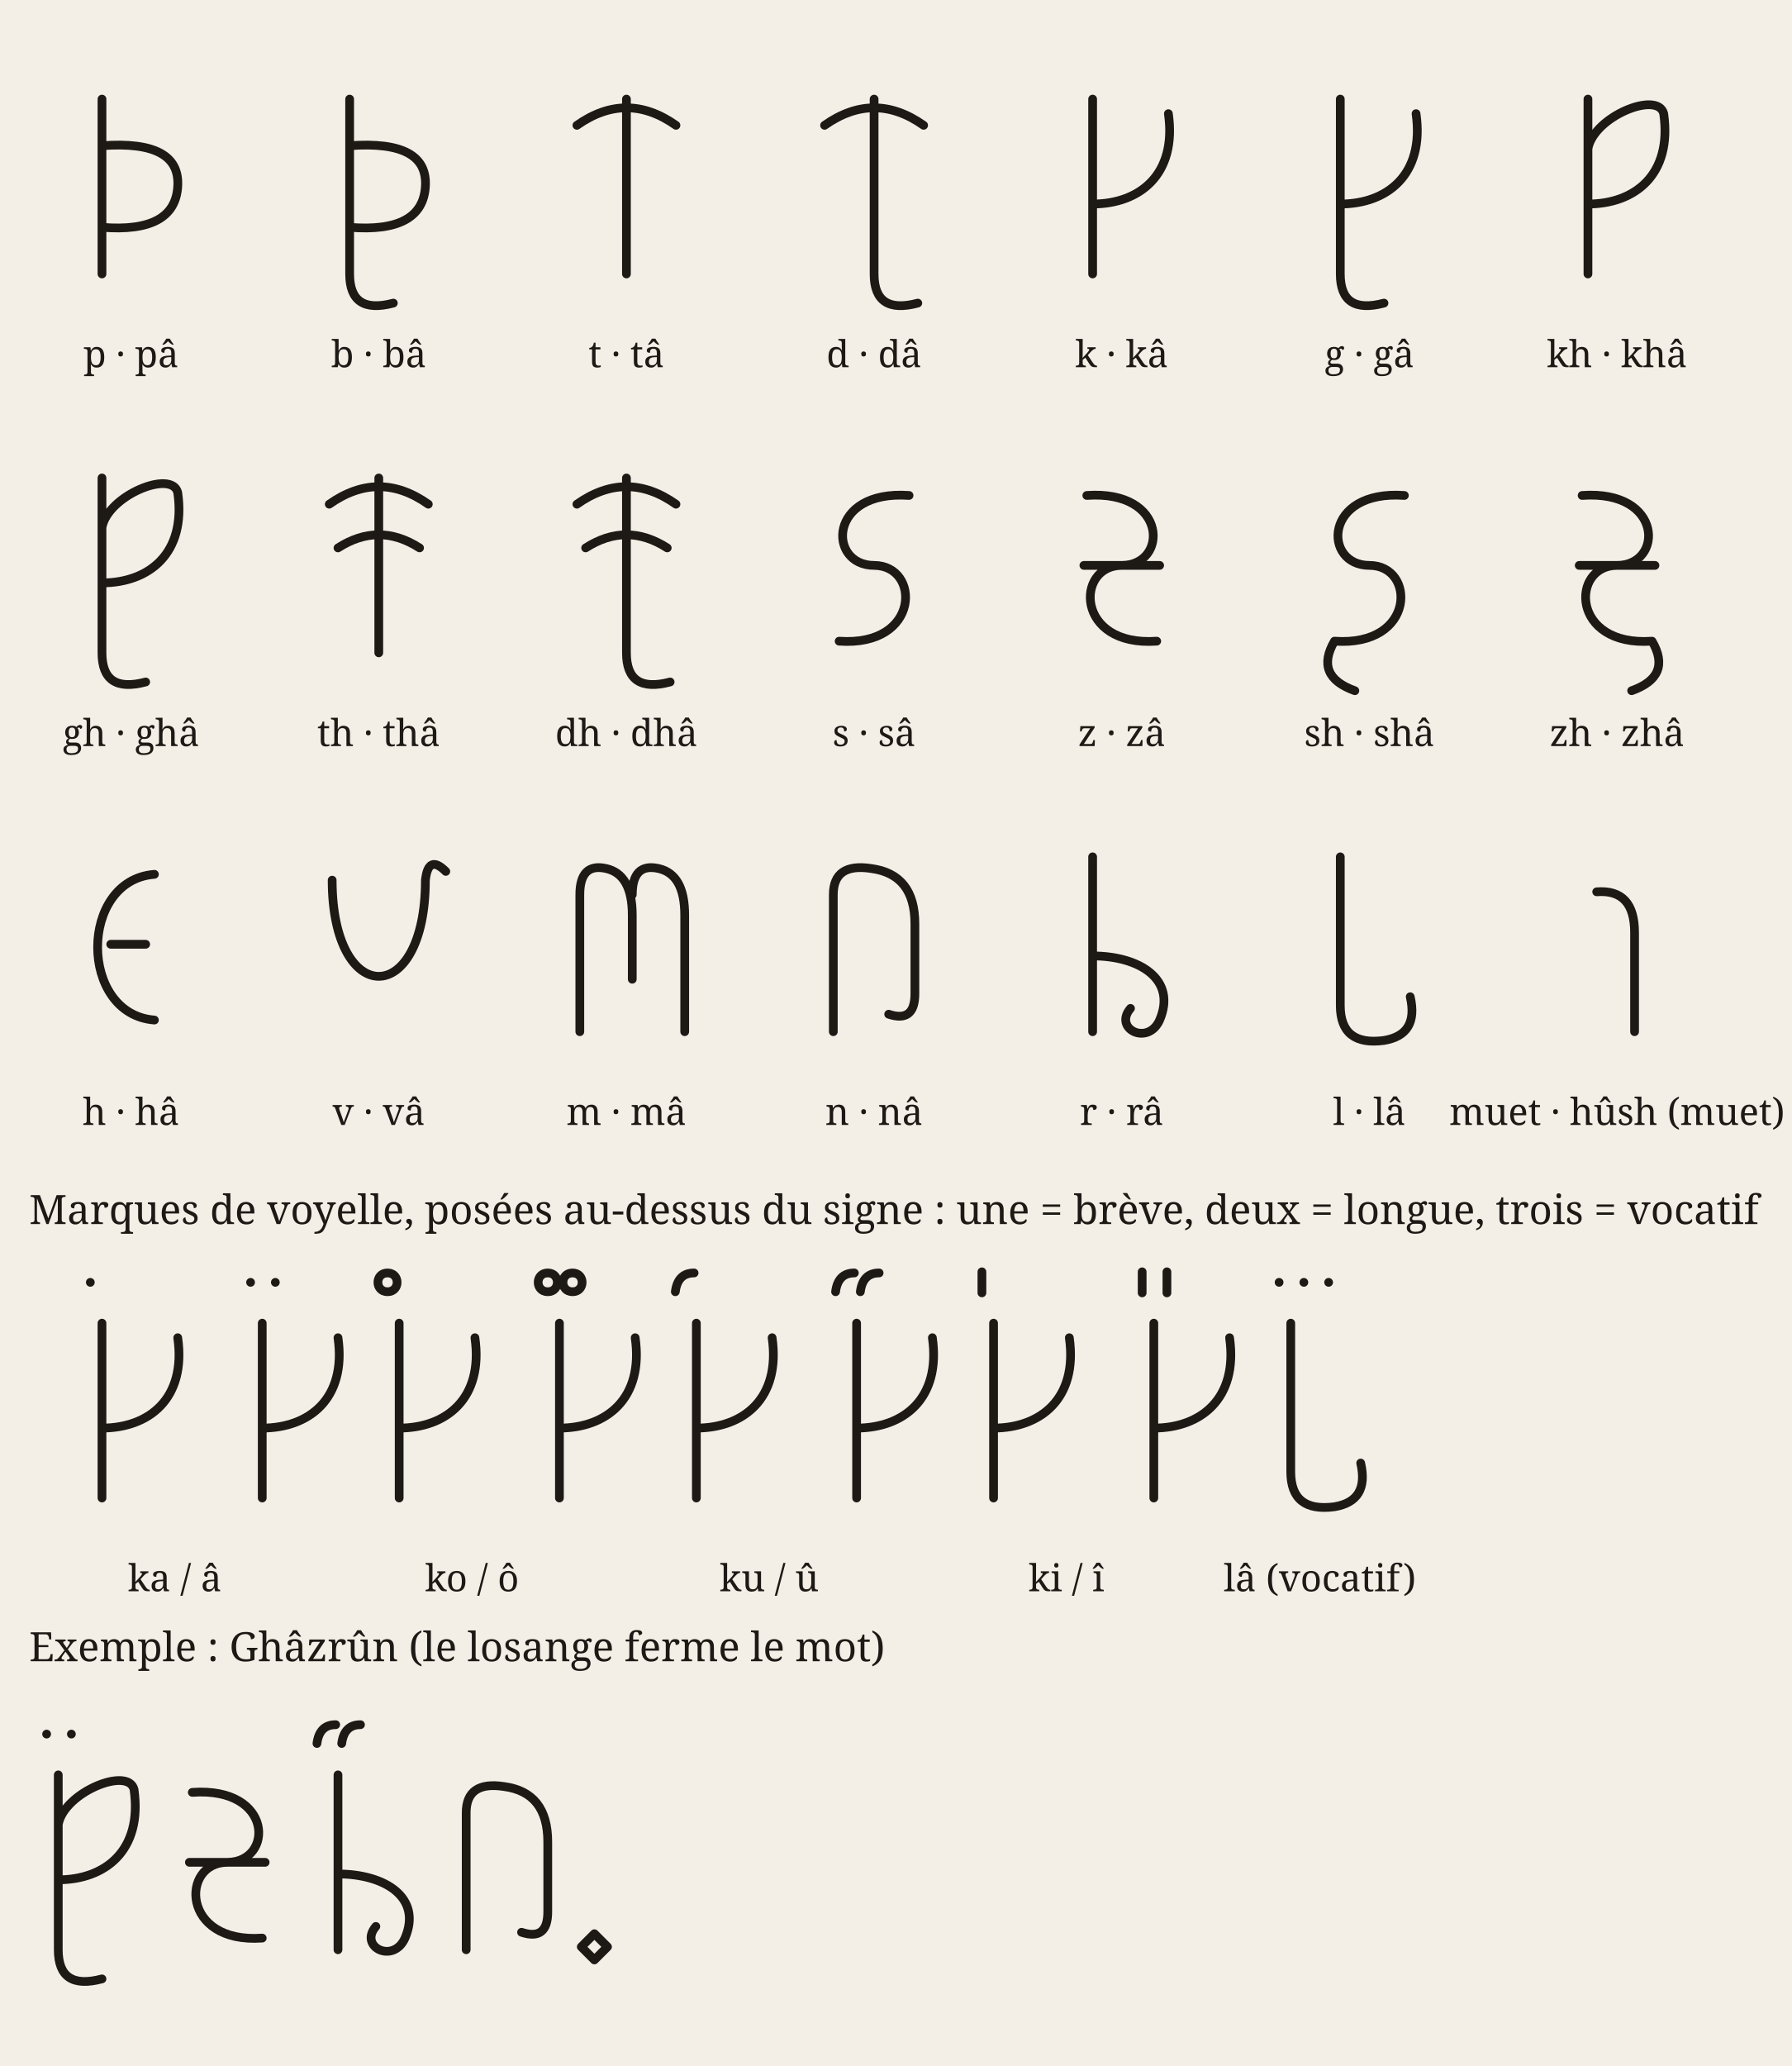
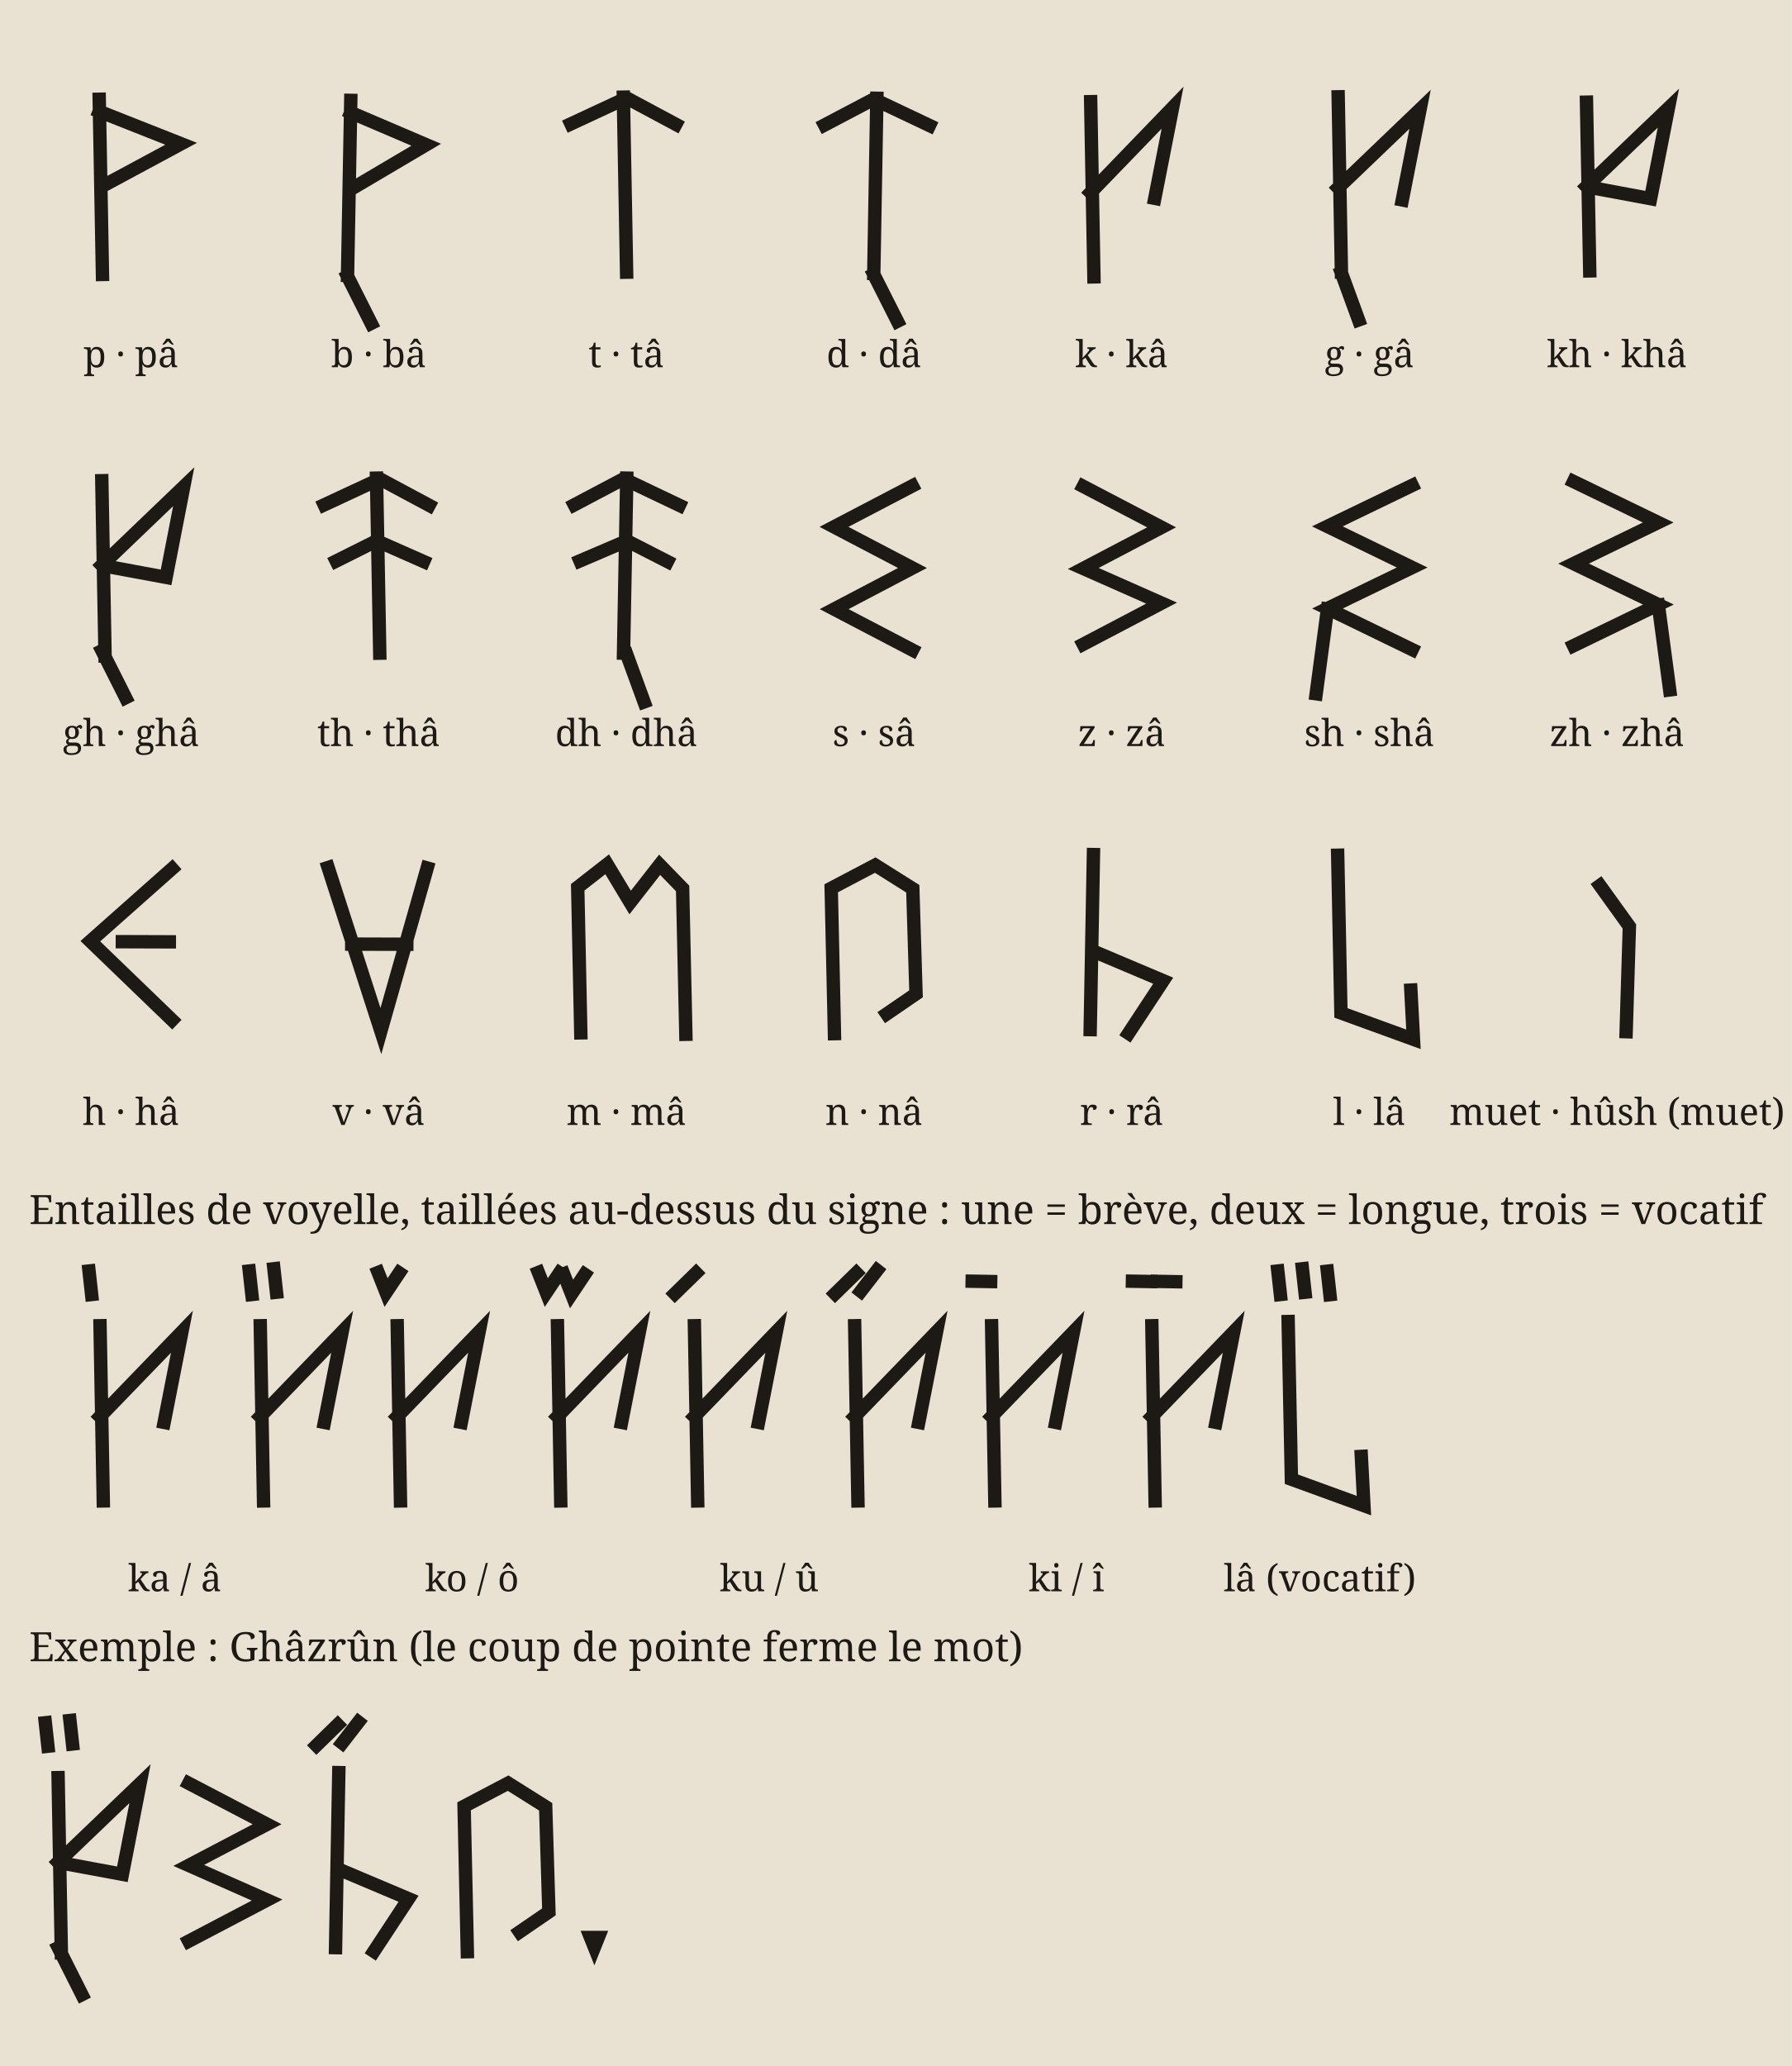
<svg xmlns="http://www.w3.org/2000/svg" viewBox="0 0 1107 1276" width="1107" height="1276">
-   <rect width="100%" height="100%" fill="#f3efe6" />
-   <g fill="none" stroke="#1d1a16" stroke-width="5.40" stroke-linecap="round" stroke-linejoin="round">
-     <path d="M63.0,61.2L63.0,169.2M63.0,90.0Q111.6,86.4 109.8,115.2Q108.0,144.0 63.0,140.4" />
+   <rect width="100%" height="100%" fill="#e9e2d3" />
+   <g fill="none" stroke="#1d1a16" stroke-width="8.28" stroke-linecap="square" stroke-linejoin="miter">
+     <path d="M61.3,61.3L63.3,169.5M61.3,68.8L111.9,88.8L64.9,114.1" />
    <text x="81.0" y="226.8" font-family="serif" font-size="23" text-anchor="middle" fill="#1d1a16" stroke="none">p · pâ</text>
-     <path d="M216.0,61.2L216.0,169.2M216.0,90.0Q264.6,86.4 262.8,115.2Q261.0,144.0 216.0,140.4M216.0,169.2Q216.0,194.4 243.0,187.2" />
+     <path d="M216.7,62.0L214.7,170.1M216.7,69.5L263.3,89.4L220.3,114.8M214.7,170.7L229.3,199.7" />
    <text x="234.0" y="226.8" font-family="serif" font-size="23" text-anchor="middle" fill="#1d1a16" stroke="none">b · bâ</text>
-     <path d="M387.0,61.2L387.0,169.2M356.4,77.4Q387.0,55.8 417.6,77.4" />
+     <path d="M385.1,60.0L387.1,168.1M352.7,76.5L387.1,60.5L417.5,76.8" />
    <text x="387.0" y="226.8" font-family="serif" font-size="23" text-anchor="middle" fill="#1d1a16" stroke="none">t · tâ</text>
-     <path d="M540.0,61.2L540.0,169.2M509.4,77.4Q540.0,55.8 570.6,77.4M540.0,169.2Q540.0,194.4 567.0,187.2" />
+     <path d="M541.7,60.7L539.8,168.9M509.4,77.2L539.8,61.2L574.2,77.5M539.8,169.5L554.4,198.4" />
    <text x="540.0" y="226.8" font-family="serif" font-size="23" text-anchor="middle" fill="#1d1a16" stroke="none">d · dâ</text>
-     <path d="M675.0,61.2L675.0,169.2M675.0,126.0C703.8,126.0 727.2,108.0 721.8,70.2" />
+     <path d="M673.8,62.8L675.8,171.0M673.8,118.9L724.4,66.5L713.4,122.5" />
    <text x="693.0" y="226.8" font-family="serif" font-size="23" text-anchor="middle" fill="#1d1a16" stroke="none">k · kâ</text>
-     <path d="M828.0,61.2L828.0,169.2M828.0,126.0C856.8,126.0 880.2,108.0 874.8,70.2M828.0,169.2Q828.0,194.4 855.0,187.2" />
+     <path d="M826.7,59.8L828.7,168.0M826.7,116.0L877.3,67.5L866.3,123.5M828.7,168.6L839.3,197.6" />
    <text x="846.0" y="226.8" font-family="serif" font-size="23" text-anchor="middle" fill="#1d1a16" stroke="none">g · gâ</text>
-     <path d="M981.0,61.2L981.0,169.2M981.0,126.0C1009.8,126.0 1033.2,108.0 1027.8,70.2C1024.2,55.8 984.6,72.0 981.0,91.8" />
+     <path d="M980.1,63.1L982.1,167.3M980.1,115.2L1030.7,66.8L1019.7,122.7L982.1,115.7" />
    <text x="999.0" y="226.8" font-family="serif" font-size="23" text-anchor="middle" fill="#1d1a16" stroke="none">kh · khâ</text>
-     <path d="M63.0,295.2L63.0,403.2M63.0,360.0C91.8,360.0 115.2,342.0 109.8,304.2C106.2,289.8 66.6,306.0 63.0,325.8M63.0,403.2Q63.0,428.4 90.0,421.2" />
+     <path d="M62.9,296.9L64.9,405.1M62.9,349.1L113.5,300.6L102.6,356.6L64.9,349.6M63.0,401.9L77.6,430.9" />
    <text x="81.0" y="460.8" font-family="serif" font-size="23" text-anchor="middle" fill="#1d1a16" stroke="none">gh · ghâ</text>
-     <path d="M234.0,295.2L234.0,403.2M203.4,311.4Q234.0,289.8 264.6,311.4M208.8,338.4Q234.0,322.2 259.2,338.4" />
+     <path d="M232.6,295.3L234.6,403.4M200.3,311.8L234.7,295.8L265.1,312.1M207.7,346.5L232.7,334.0L261.7,346.8" />
    <text x="234.0" y="460.8" font-family="serif" font-size="23" text-anchor="middle" fill="#1d1a16" stroke="none">th · thâ</text>
-     <path d="M387.0,295.2L387.0,403.2M356.4,311.4Q387.0,289.8 417.6,311.4M361.8,338.4Q387.0,322.2 412.2,338.4M387.0,403.2Q387.0,428.4 414.0,421.2" />
+     <path d="M387.2,295.3L385.2,403.4M354.8,311.8L385.3,295.7L419.7,312.1M358.3,346.4L387.3,334.0L412.3,346.8M387.3,404.5L397.9,433.5" />
    <text x="387.0" y="460.8" font-family="serif" font-size="23" text-anchor="middle" fill="#1d1a16" stroke="none">dh · dhâ</text>
-     <path d="M561.6,306.0C511.2,302.4 511.2,349.2 540.0,349.2C568.8,349.2 568.8,399.6 518.4,396.0" />
+     <path d="M563.6,300.1L515.2,325.4L563.7,350.8L515.3,376.2L563.7,401.5" />
    <text x="540.0" y="460.8" font-family="serif" font-size="23" text-anchor="middle" fill="#1d1a16" stroke="none">s · sâ</text>
-     <path d="M671.4,306.0C721.8,302.4 721.8,349.2 693.0,349.2C664.2,349.2 664.2,399.6 714.6,396.0M669.6,349.2L716.4,349.2" />
+     <path d="M669.2,300.4L717.6,325.7L669.2,351.1L717.6,372.5L669.2,397.9" />
    <text x="693.0" y="460.8" font-family="serif" font-size="23" text-anchor="middle" fill="#1d1a16" stroke="none">z · zâ</text>
-     <path d="M867.6,306.0C817.2,302.4 817.2,349.2 846.0,349.2C874.8,349.2 874.8,399.6 824.4,396.0Q811.8,417.6 837.0,426.6" />
+     <path d="M872.4,299.8L820.0,325.1L872.4,350.5L820.1,375.8L872.4,401.2M820.1,376.1L813.1,428.5" />
    <text x="846.0" y="460.8" font-family="serif" font-size="23" text-anchor="middle" fill="#1d1a16" stroke="none">sh · shâ</text>
-     <path d="M977.4,306.0C1027.8,302.4 1027.8,349.2 999.0,349.2C970.2,349.2 970.2,399.6 1020.6,396.0M1020.6,396.0Q1033.2,417.6 1008.0,426.6M975.6,349.2L1022.4,349.2" />
+     <path d="M972.1,297.4L1024.4,322.7L972.1,348.1L1024.5,373.4L972.1,398.8M1024.5,373.7L1031.5,426.1" />
    <text x="999.0" y="460.8" font-family="serif" font-size="23" text-anchor="middle" fill="#1d1a16" stroke="none">zh · zhâ</text>
-     <path d="M95.4,540.0C48.6,543.6 48.6,626.4 95.4,630.0M68.4,583.2L90.0,583.2" />
+     <path d="M106.3,536.5L55.8,581.3L106.3,630.0M75.6,581.6L104.6,581.7" />
    <text x="81.0" y="694.8" font-family="serif" font-size="23" text-anchor="middle" fill="#1d1a16" stroke="none">h · hâ</text>
-     <path d="M205.2,543.6C205.2,622.8 262.8,622.8 262.8,543.6Q264.6,527.4 275.4,538.2" />
+     <path d="M202.7,535.8L235.3,636.8L263.9,536.1M217.3,583.1L251.3,583.2" />
    <text x="234.0" y="694.8" font-family="serif" font-size="23" text-anchor="middle" fill="#1d1a16" stroke="none">v · vâ</text>
-     <path d="M358.2,637.2L358.2,552.6Q358.2,532.8 374.4,536.4Q390.6,540.0 390.6,565.2L390.6,604.8M390.6,552.6Q390.6,532.8 406.8,536.4Q423.0,540.0 423.0,565.2L423.0,637.2" />
+     <path d="M358.8,637.9L356.9,548.0L375.1,533.8L389.3,557.4L407.5,534.1L421.7,548.7L423.7,638.8" />
    <text x="387.0" y="694.8" font-family="serif" font-size="23" text-anchor="middle" fill="#1d1a16" stroke="none">m · mâ</text>
-     <path d="M514.8,637.2L514.8,552.6Q514.8,532.8 538.2,536.4Q565.2,540.0 565.2,570.6L565.2,613.8Q565.2,631.8 549.0,626.4" />
+     <path d="M515.5,638.4L513.5,548.6L540.7,534.3L563.9,548.9L565.9,613.8L547.8,626.2" />
    <text x="540.0" y="694.8" font-family="serif" font-size="23" text-anchor="middle" fill="#1d1a16" stroke="none">n · nâ</text>
-     <path d="M675.0,529.2L675.0,637.2M675.0,590.4C703.8,590.4 727.2,604.8 716.4,630.0C709.2,646.2 687.6,635.4 698.4,622.8" />
+     <path d="M675.5,527.8L673.5,635.9M675.5,587.5L718.6,605.7L697.2,638.2" />
    <text x="693.0" y="694.8" font-family="serif" font-size="23" text-anchor="middle" fill="#1d1a16" stroke="none">r · râ</text>
-     <path d="M828.0,529.2L828.0,621.0Q828.0,646.2 855.0,642.6Q876.6,639.0 871.2,615.6" />
+     <path d="M826.4,528.2L828.4,625.6L873.2,641.9L871.6,611.5" />
    <text x="846.0" y="694.8" font-family="serif" font-size="23" text-anchor="middle" fill="#1d1a16" stroke="none">l · lâ</text>
-     <path d="M986.4,550.8Q1009.8,549.0 1009.8,576.0L1009.8,637.2" />
+     <path d="M988.4,546.9L1006.6,572.2L1004.6,637.2" />
    <text x="999.0" y="694.8" font-family="serif" font-size="23" text-anchor="middle" fill="#1d1a16" stroke="none">muet · hûsh (muet)</text>
-     <text x="18" y="756" font-family="serif" font-size="25" fill="#1d1a16" stroke="none">Marques de voyelle, posées au-dessus du signe : une = brève, deux = longue, trois = vocatif</text>
-     <path d="M63.0,817.2L63.0,925.2M63.0,882.0C91.8,882.0 115.2,864.0 109.8,826.2" />
-     <path d="M55.8,792.0L55.8,792.0" />
-     <path d="M162.0,817.2L162.0,925.2M162.0,882.0C190.8,882.0 214.2,864.0 208.8,826.2" />
-     <path d="M154.8,792.0L154.8,792.0" />
-     <path d="M170.1,792.0L170.1,792.0" />
+     <text x="18" y="756" font-family="serif" font-size="25" fill="#1d1a16" stroke="none">Entailles de voyelle, taillées au-dessus du signe : une = brève, deux = longue, trois = vocatif</text>
+     <path d="M61.8,818.8L63.8,927.0M61.8,874.9L112.4,822.5L101.4,878.5" />
+     <path d="M55.0,785.0L56.6,799.5" />
+     <path d="M160.8,818.8L162.8,927.0M160.8,874.9L211.4,822.5L200.4,878.5" />
+     <path d="M154.0,785.0L155.6,799.5" />
+     <path d="M169.2,783.6L170.8,798.1" />
    <text x="108.0" y="982.8" font-family="serif" font-size="23" text-anchor="middle" fill="#1d1a16" stroke="none">ka / â</text>
-     <path d="M246.6,817.2L246.6,925.2M246.6,882.0C275.4,882.0 298.8,864.0 293.4,826.2" />
-     <path d="M239.4,786.2C247.3,786.2 247.3,797.8 239.4,797.8C231.5,797.8 231.5,786.2 239.4,786.2" />
-     <path d="M345.6,817.2L345.6,925.2M345.6,882.0C374.4,882.0 397.8,864.0 392.4,826.2" />
-     <path d="M338.4,786.2C346.3,786.2 346.3,797.8 338.4,797.8C330.5,797.8 330.5,786.2 338.4,786.2" />
-     <path d="M353.7,786.2C361.6,786.2 361.6,797.8 353.7,797.8C345.8,797.8 345.8,786.2 353.7,786.2" />
+     <path d="M245.4,818.8L247.4,927.0M245.4,874.9L296.0,822.5L285.0,878.5" />
+     <path d="M233.6,785.9L238.5,798.3L246.6,786.2" />
+     <path d="M344.4,818.8L346.4,927.0M344.4,874.9L395.0,822.5L384.0,878.5" />
+     <path d="M332.6,785.9L337.5,798.3L345.6,786.2" />
+     <path d="M348.2,786.8L353.1,799.2L361.2,787.1" />
    <text x="291.6" y="982.8" font-family="serif" font-size="23" text-anchor="middle" fill="#1d1a16" stroke="none">ko / ô</text>
-     <path d="M430.2,817.2L430.2,925.2M430.2,882.0C459.0,882.0 482.4,864.0 477.0,826.2" />
-     <path d="M417.2,797.8Q418.7,786.2 428.8,786.2" />
-     <path d="M529.2,817.2L529.2,925.2M529.2,882.0C558.0,882.0 581.4,864.0 576.0,826.2" />
-     <path d="M516.2,797.8Q517.7,786.2 527.8,786.2" />
-     <path d="M531.5,797.8Q533.0,786.2 543.1,786.2" />
+     <path d="M429.0,818.8L431.0,927.0M429.0,874.9L479.6,822.5L468.6,878.5" />
+     <path d="M416.9,799.0L430.0,786.2" />
+     <path d="M528.0,818.8L530.0,927.0M528.0,874.9L578.6,822.5L567.6,878.5" />
+     <path d="M515.9,799.0L529.0,786.2" />
+     <path d="M531.8,797.5L541.8,784.6" />
    <text x="475.2" y="982.8" font-family="serif" font-size="23" text-anchor="middle" fill="#1d1a16" stroke="none">ku / û</text>
-     <path d="M613.8,817.2L613.8,925.2M613.8,882.0C642.6,882.0 666.0,864.0 660.6,826.2" />
-     <path d="M606.6,785.5L606.6,798.5" />
-     <path d="M712.8,817.2L712.8,925.2M712.8,882.0C741.6,882.0 765.0,864.0 759.6,826.2" />
-     <path d="M705.6,785.5L705.6,798.5" />
-     <path d="M720.9,785.5L720.9,798.5" />
+     <path d="M612.6,818.8L614.6,927.0M612.6,874.9L663.2,822.5L652.2,878.5" />
+     <path d="M600.6,791.3L612.0,791.5" />
+     <path d="M711.6,818.8L713.6,927.0M711.6,874.9L762.2,822.5L751.2,878.5" />
+     <path d="M699.6,791.3L711.0,791.5" />
+     <path d="M715.0,791.4L726.4,791.6" />
    <text x="658.8" y="982.8" font-family="serif" font-size="23" text-anchor="middle" fill="#1d1a16" stroke="none">ki / î</text>
-     <path d="M797.4,817.2L797.4,909.0Q797.4,934.2 824.4,930.6Q846.0,927.0 840.6,903.6" />
-     <path d="M790.2,792.0L790.2,792.0" />
-     <path d="M805.5,792.0L805.5,792.0" />
-     <path d="M820.8,792.0L820.8,792.0" />
+     <path d="M795.8,816.2L797.8,913.6L842.6,929.9L841.0,899.5" />
+     <path d="M789.4,785.0L791.0,799.5" />
+     <path d="M804.6,783.6L806.2,798.1" />
+     <path d="M820.0,785.1L821.6,799.6" />
    <text x="815.4" y="982.8" font-family="serif" font-size="23" text-anchor="middle" fill="#1d1a16" stroke="none">lâ (vocatif)</text>
-     <text x="18" y="1026" font-family="serif" font-size="25" fill="#1d1a16" stroke="none">Exemple : Ghâzrûn (le losange ferme le mot)</text>
+     <text x="18" y="1026" font-family="serif" font-size="25" fill="#1d1a16" stroke="none">Exemple : Ghâzrûn (le coup de pointe ferme le mot)</text>
    <g transform="translate(0,1035)">
-       <path d="M36.0,61.2L36.0,169.2M36.0,126.0C64.8,126.0 88.2,108.0 82.8,70.2C79.2,55.8 39.6,72.0 36.0,91.8M36.0,169.2Q36.0,194.4 63.0,187.2" />
-       <path d="M28.8,36.0L28.8,36.0" />
-       <path d="M44.1,36.0L44.1,36.0" />
-       <path d="M118.8,72.0C169.2,68.4 169.2,115.2 140.4,115.2C111.6,115.2 111.6,165.6 162.0,162.0M117.0,115.2L163.8,115.2" />
-       <path d="M208.8,61.2L208.8,169.2M208.8,122.4C237.6,122.4 261.0,136.8 250.2,162.0C243.0,178.2 221.4,167.4 232.2,154.8" />
-       <path d="M195.8,41.8Q197.3,30.2 207.4,30.2" />
-       <path d="M211.1,41.8Q212.6,30.2 222.7,30.2" />
-       <path d="M288.0,169.2L288.0,84.6Q288.0,64.8 311.4,68.4Q338.4,72.0 338.4,102.6L338.4,145.8Q338.4,163.8 322.2,158.4" />
-       <path d="M367.2,159.3L375.3,167.4L367.2,175.5L359.1,167.4Z" />
+       <path d="M35.9,62.9L37.9,171.1M35.9,115.1L86.5,66.6L75.6,122.6L37.9,115.6M36.0,167.9L50.6,196.9" />
+       <path d="M28.0,29.0L29.6,43.5" />
+       <path d="M43.2,27.6L44.8,42.1" />
+       <path d="M116.6,66.4L165.0,91.7L116.6,117.1L165.0,138.5L116.6,163.9" />
+       <path d="M209.3,59.8L207.3,167.9M209.3,119.5L252.4,137.7L231.0,170.2" />
+       <path d="M195.5,43.0L208.6,30.2" />
+       <path d="M211.4,41.5L221.4,28.6" />
+       <path d="M288.7,170.4L286.7,80.6L313.9,66.3L337.1,80.9L339.1,145.8L321.0,158.2" />
+       <path d="M360.0,158.4L374.4,158.4L367.2,176.4Z" fill="#1d1a16" stroke-width="1.80" />
    </g>
  </g>
</svg>
